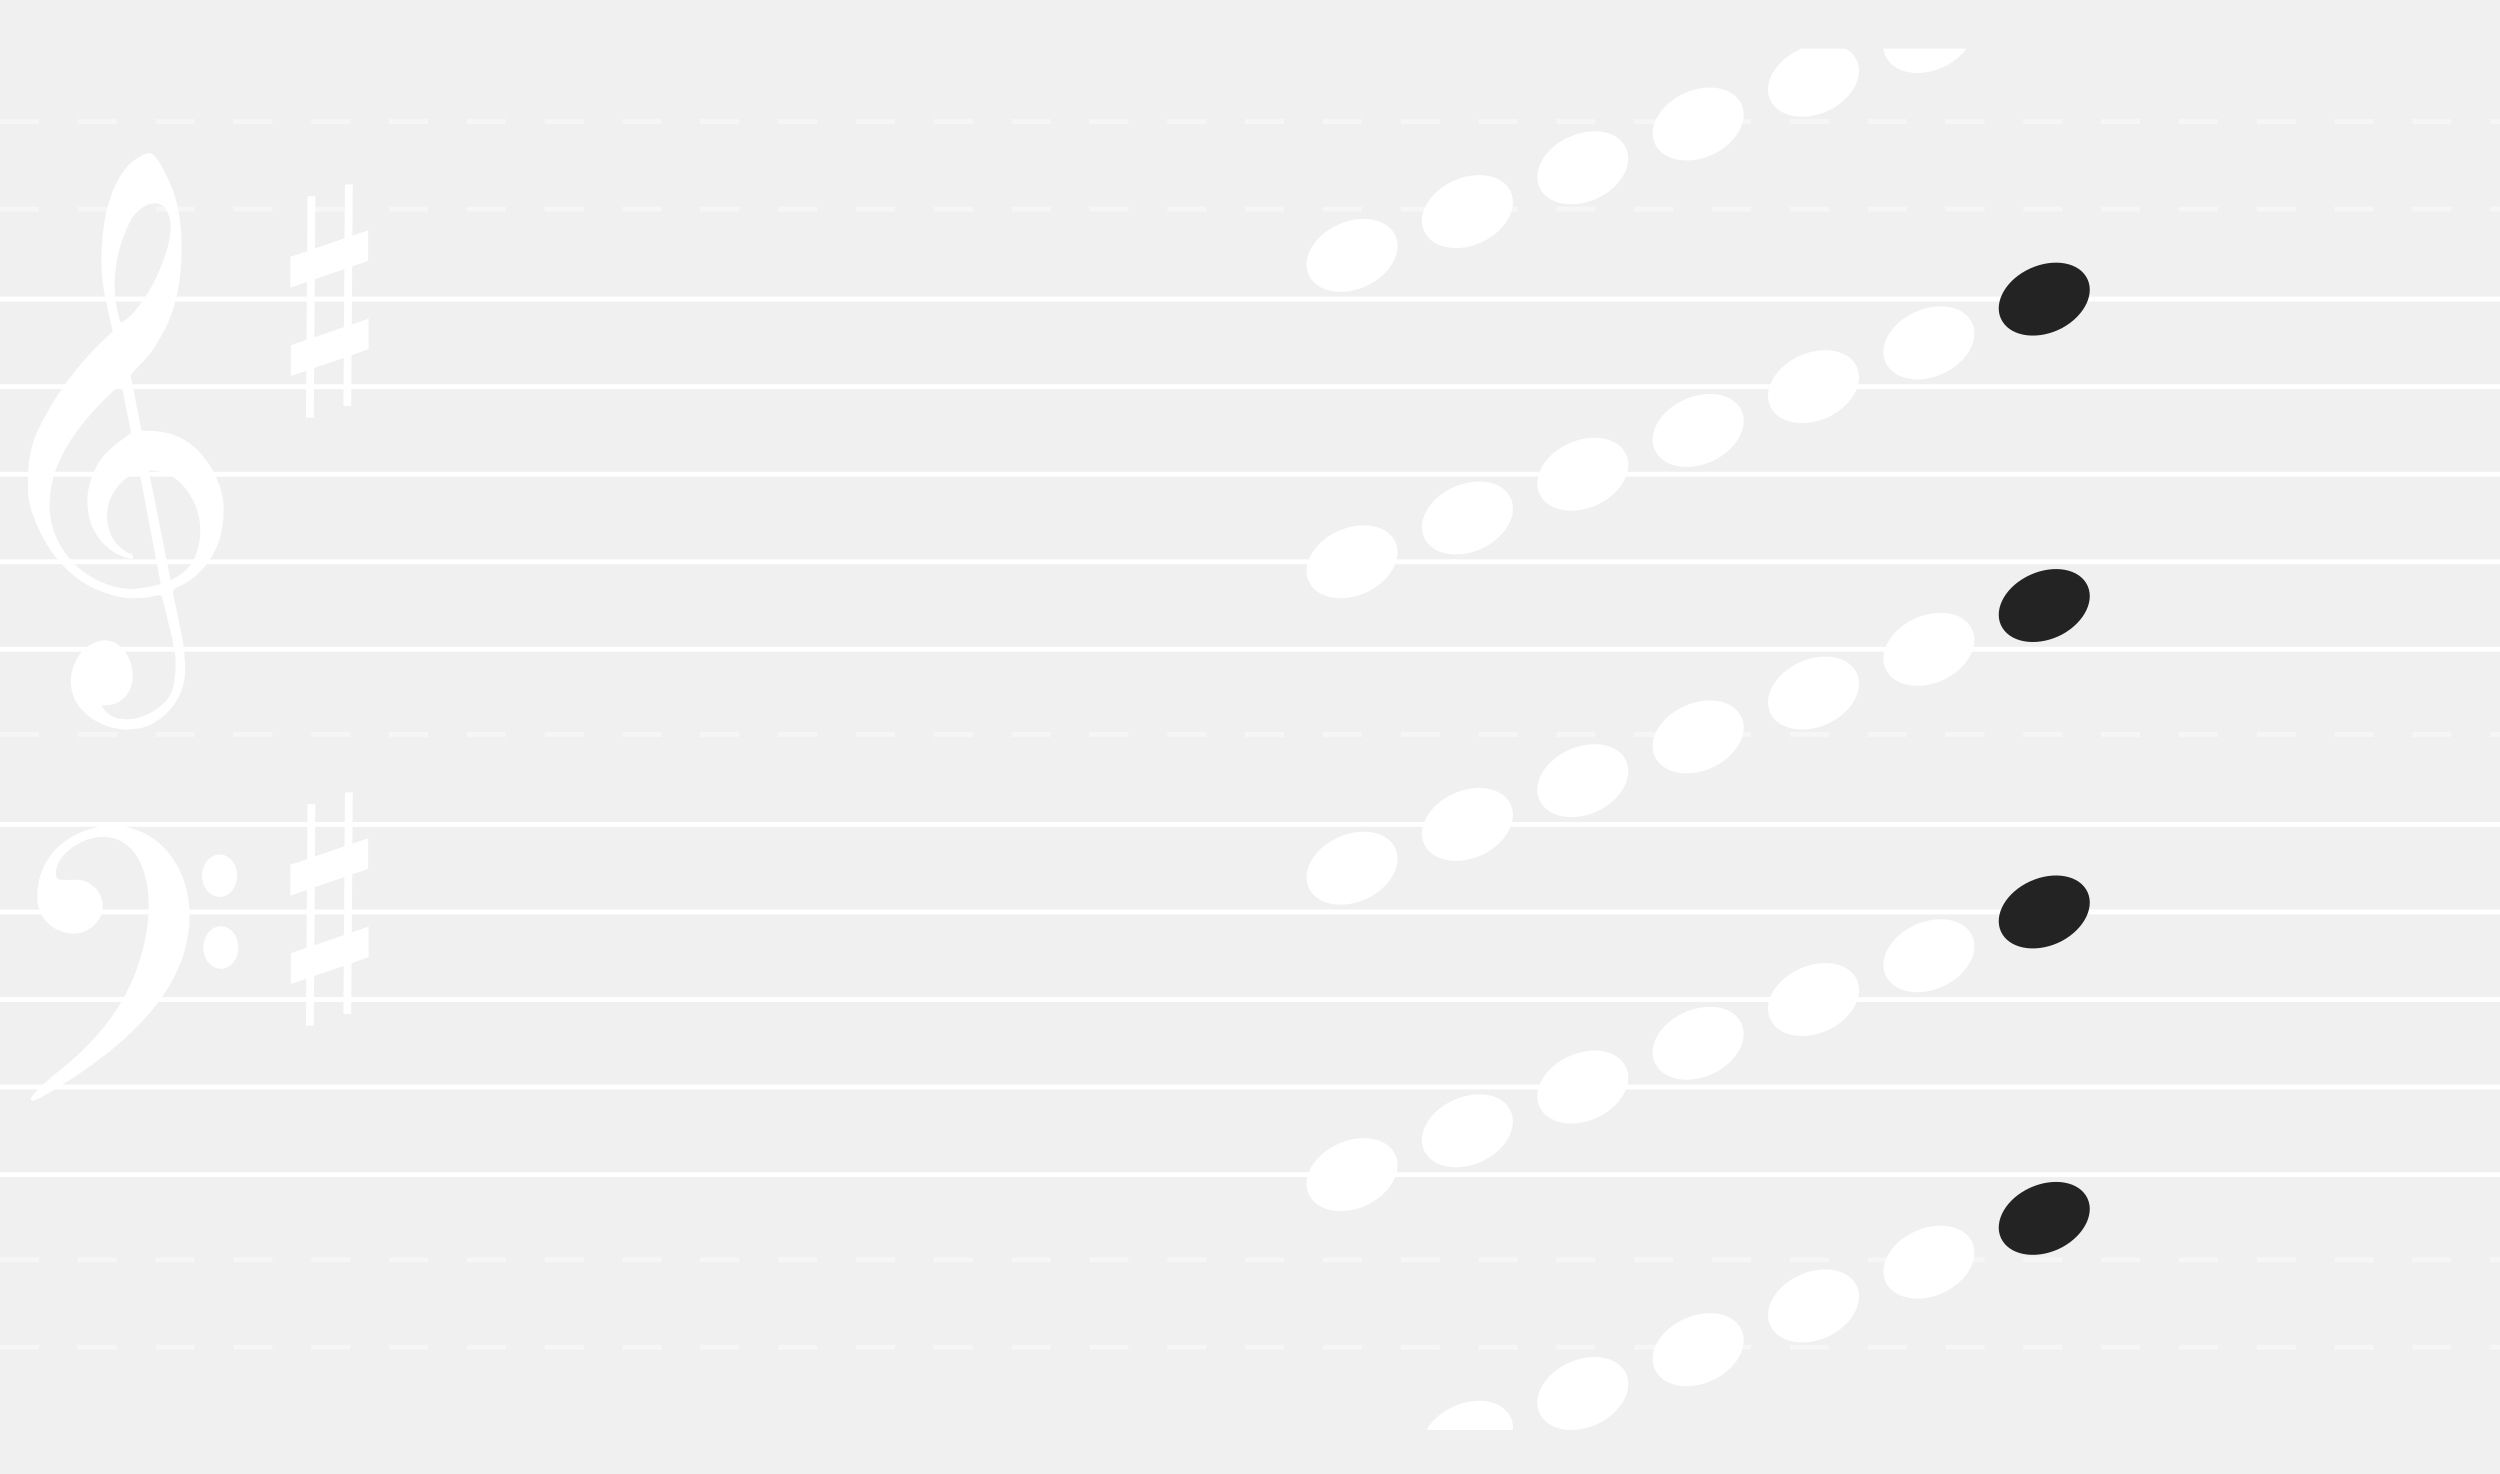
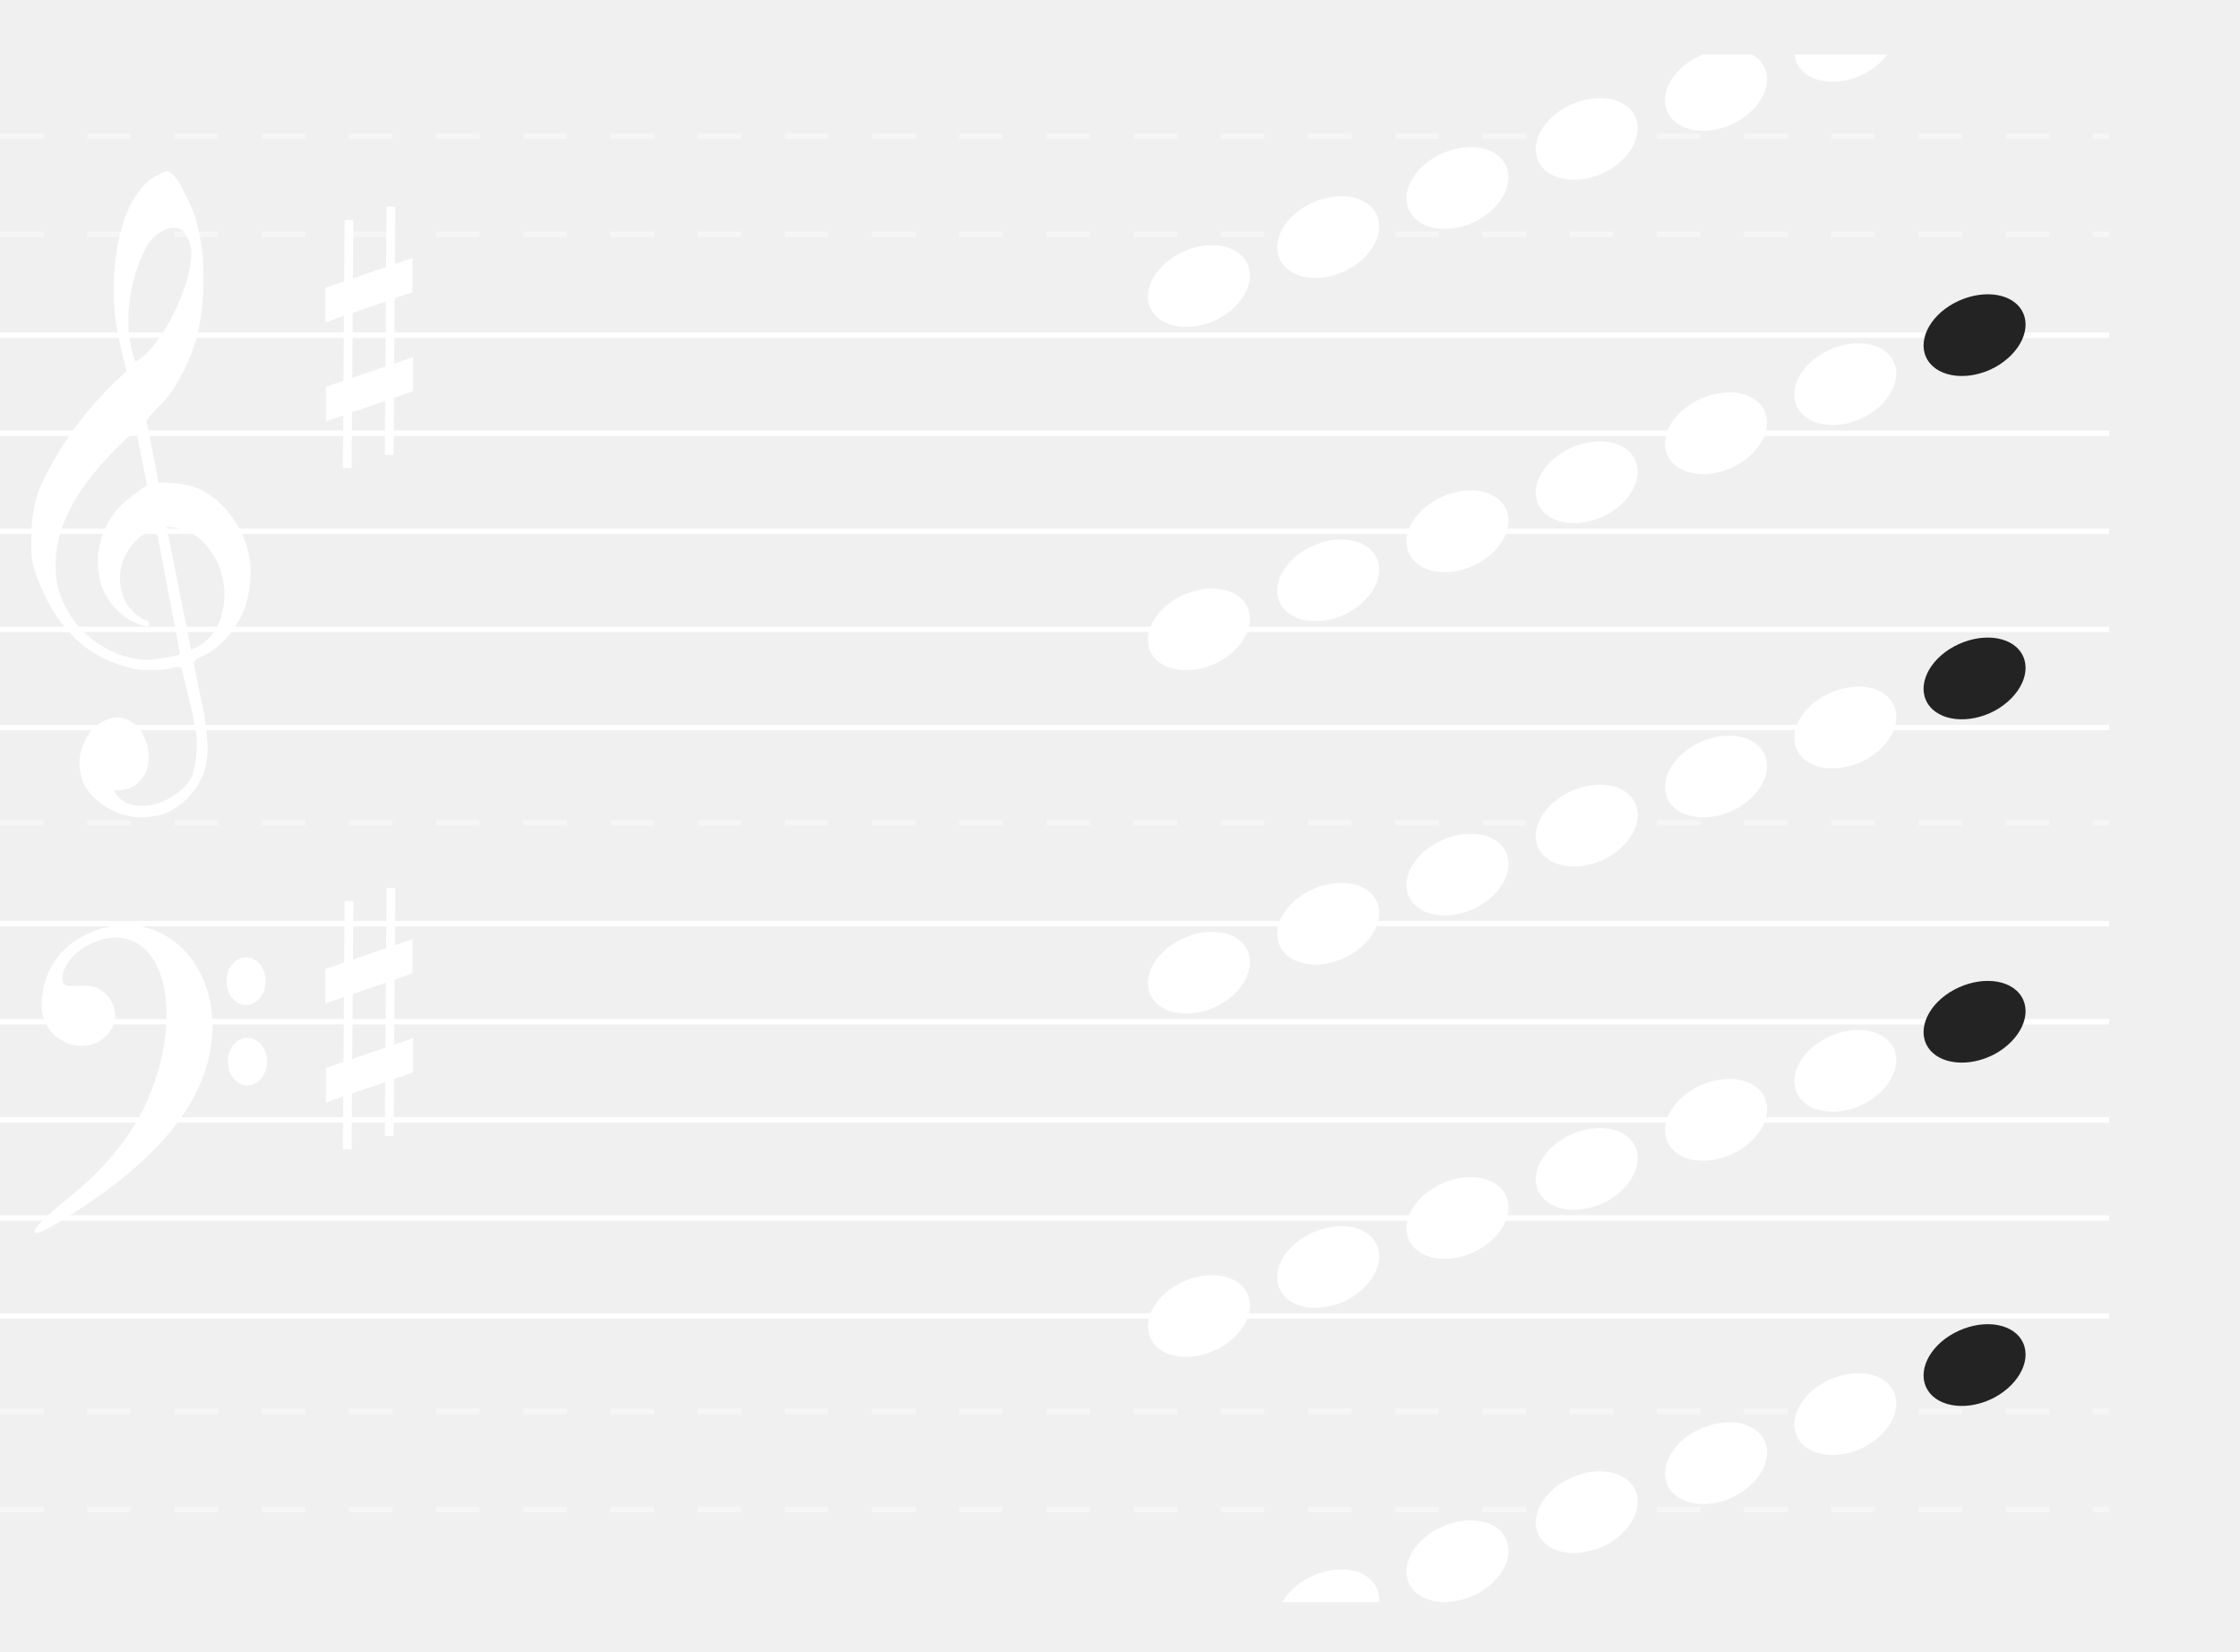
- <svg xmlns="http://www.w3.org/2000/svg" width="514" height="303" viewBox="0 0 514 303" fill="none">
-   <line y1="25" x2="514" y2="25" stroke="white" stroke-opacity="0.4" stroke-dasharray="8 8" />
-   <line y1="43" x2="514" y2="43" stroke="white" stroke-opacity="0.4" stroke-dasharray="8 8" />
-   <path d="M0 61.5H514" stroke="white" />
-   <path d="M0 79.5H514" stroke="white" />
-   <path d="M0 97.5H514" stroke="white" />
-   <path d="M0 115.5H514" stroke="white" />
-   <path d="M0 133.5H514" stroke="white" />
-   <line x1="4.2447e-08" y1="151" x2="514" y2="151" stroke="white" stroke-opacity="0.4" stroke-dasharray="8 8" />
-   <path d="M0 169.5H514" stroke="white" />
-   <path d="M0 187.5H514" stroke="white" />
-   <path d="M0 205.5H514" stroke="white" />
-   <path d="M0 223.5H514" stroke="white" />
-   <path d="M0 241.5H514" stroke="white" />
-   <line x1="4.2447e-08" y1="259" x2="514" y2="259" stroke="white" stroke-opacity="0.4" stroke-dasharray="8 8" />
-   <line x1="4.2447e-08" y1="277" x2="514" y2="277" stroke="white" stroke-opacity="0.4" stroke-dasharray="8 8" />
+ <svg xmlns="http://www.w3.org/2000/svg" width="411" height="303" viewBox="0 0 411 303" fill="none">
+   <line y1="25" x2="387" y2="25" stroke="white" stroke-opacity="0.4" stroke-dasharray="8 8" />
+   <line y1="43" x2="387" y2="43" stroke="white" stroke-opacity="0.4" stroke-dasharray="8 8" />
+   <path d="M0 61.5H387" stroke="white" />
+   <path d="M0 79.5H387" stroke="white" />
+   <path d="M0 97.5H387" stroke="white" />
+   <path d="M0 115.5H387" stroke="white" />
+   <path d="M0 133.5H387" stroke="white" />
+   <line x1="4.2447e-08" y1="151" x2="387" y2="151" stroke="white" stroke-opacity="0.4" stroke-dasharray="8 8" />
+   <path d="M0 169.5H387" stroke="white" />
+   <path d="M0 187.5H387" stroke="white" />
+   <path d="M0 205.5H387" stroke="white" />
+   <path d="M0 223.5H387" stroke="white" />
+   <path d="M0 241.5H387" stroke="white" />
+   <line x1="4.2447e-08" y1="259" x2="387" y2="259" stroke="white" stroke-opacity="0.4" stroke-dasharray="8 8" />
+   <line x1="4.2447e-08" y1="277" x2="387" y2="277" stroke="white" stroke-opacity="0.4" stroke-dasharray="8 8" />
  <path d="M28.663 96.938C26.878 97.542 25.403 98.562 24.238 99.999C23.073 101.435 22.363 103.004 22.108 104.705C21.853 106.406 22.062 108.088 22.736 109.751C23.41 111.414 24.675 112.756 26.532 113.777C26.969 113.777 27.242 113.966 27.352 114.344C27.461 114.721 27.297 114.91 26.86 114.91C25.076 114.533 23.51 113.758 22.162 112.586C19.649 110.431 18.266 107.654 18.011 104.252C17.865 102.551 18.02 100.907 18.475 99.319C18.93 97.731 19.558 96.276 20.36 94.953C21.343 93.555 22.508 92.345 23.856 91.325C23.928 91.249 24.138 91.079 24.484 90.814C24.83 90.55 25.167 90.304 25.494 90.077C25.822 89.851 26.314 89.491 26.969 89L24.948 78.908C23.164 80.457 21.398 82.168 19.65 84.038C17.901 85.91 16.317 87.885 14.897 89.964C13.477 92.043 12.339 94.245 11.483 96.569C10.627 98.894 10.199 101.341 10.199 103.912C10.199 106.293 10.682 108.532 11.647 110.63C12.612 112.728 13.896 114.552 15.498 116.101C17.1 117.651 18.948 118.87 21.043 119.759C23.137 120.647 25.258 121.091 27.406 121.091C27.48 121.091 27.816 121.053 28.417 120.977C29.018 120.902 29.655 120.808 30.329 120.694C31.003 120.581 31.622 120.458 32.186 120.325C32.75 120.193 33.033 120.051 33.033 119.9L32.705 118.313C31.285 110.866 29.937 103.741 28.663 96.938ZM30.575 96.711L35.054 119.22C37.64 118.199 39.387 116.451 40.298 113.975C41.209 111.5 41.417 108.986 40.926 106.435C40.434 103.883 39.278 101.624 37.457 99.659C35.637 97.693 33.342 96.711 30.575 96.711ZM24.839 66.378C25.968 65.772 27.015 64.866 27.98 63.656C28.945 62.447 29.837 61.152 30.657 59.772C31.476 58.393 32.186 56.985 32.787 55.548C33.388 54.112 33.87 52.808 34.234 51.636C34.635 50.389 34.908 48.99 35.054 47.441C35.2 45.891 34.963 44.587 34.344 43.528C33.907 42.584 33.334 42.036 32.623 41.884C31.913 41.733 31.203 41.789 30.493 42.054C29.783 42.319 29.109 42.744 28.471 43.33C27.834 43.916 27.37 44.435 27.079 44.889C26.277 46.363 25.576 48.007 24.976 49.822C24.375 51.636 23.965 53.517 23.747 55.464C23.528 57.41 23.501 59.281 23.665 61.077C23.828 62.872 24.22 64.639 24.839 66.378ZM23.2 68.135C22.581 65.641 22.035 63.193 21.561 60.792C21.088 58.393 20.851 55.926 20.851 53.394C20.851 51.542 20.979 49.51 21.234 47.299C21.489 45.088 21.953 42.933 22.627 40.835C23.3 38.737 24.229 36.857 25.413 35.194C26.596 33.53 28.171 32.321 30.138 31.565C30.32 31.49 30.502 31.452 30.684 31.452C30.939 31.452 31.239 31.603 31.585 31.905C31.931 32.208 32.295 32.652 32.678 33.238C33.06 33.824 33.397 34.428 33.688 35.052C33.979 35.675 34.198 36.101 34.344 36.328C35.327 38.256 36.046 40.306 36.502 42.479C36.957 44.653 37.221 46.817 37.294 48.971C37.439 52.222 37.266 55.435 36.775 58.61C36.283 61.785 35.291 64.885 33.797 67.908C33.288 68.816 32.769 69.732 32.241 70.658C31.713 71.585 31.085 72.482 30.356 73.351C30.211 73.503 29.947 73.777 29.564 74.173C29.181 74.57 28.79 74.977 28.389 75.392C27.989 75.808 27.634 76.196 27.324 76.554C27.015 76.914 26.86 77.131 26.86 77.207L29.099 88.546C29.114 88.621 30.22 88.546 30.22 88.546C32.357 88.574 34.619 88.933 36.584 89.737C38.477 90.644 40.107 91.891 41.473 93.479C42.838 95.067 43.93 96.853 44.75 98.837C45.569 100.821 45.979 102.834 45.979 104.875C45.979 106.916 45.687 108.995 45.105 111.112C43.612 115.119 41.227 118.086 37.949 120.013C37.585 120.24 37.066 120.496 36.392 120.779C35.719 121.062 35.455 121.507 35.6 122.111C36.474 126.23 37.066 129.063 37.376 130.616C37.685 132.168 37.913 134.172 38.058 136.626C38.204 138.973 37.812 141.083 36.884 142.972C35.955 144.868 34.708 146.407 33.142 147.595C31.576 148.789 30.147 149.483 28.854 149.698C27.561 149.906 26.678 150.006 26.205 150.006C24.566 150.006 22.963 149.684 21.398 149.04C19.467 148.289 17.847 147.137 16.536 145.584C15.225 144.031 14.569 142.142 14.569 139.917C14.569 138.515 14.961 137.077 15.744 135.603C16.527 134.129 17.556 133.07 18.83 132.433C20.25 131.675 21.534 131.467 22.681 131.803C23.828 132.147 24.775 132.791 25.522 133.735C26.268 134.68 26.787 135.825 27.079 137.163C27.37 138.508 27.352 139.76 27.024 140.933C26.696 142.107 26.032 143.101 25.03 143.91C24.029 144.725 22.636 145.09 20.851 145.019C21.58 146.378 22.599 147.237 23.91 147.595C25.221 147.959 26.569 147.981 27.952 147.68C29.337 147.38 30.638 146.822 31.858 146.006C33.078 145.198 34.035 144.318 34.726 143.373C35.163 142.693 35.491 141.806 35.71 140.711C35.928 139.61 36.056 138.472 36.092 137.277C36.128 136.089 36.092 135.159 35.983 134.501C35.873 133.835 35.691 132.805 35.436 131.41C34.344 126.838 33.652 123.961 33.36 122.788C33.215 122.414 32.823 122.291 32.186 122.423C31.549 122.556 31.012 122.679 30.575 122.788C27.443 123.21 24.821 123.017 22.709 122.225C19.431 121.318 16.545 119.701 14.05 117.377C11.556 115.053 9.553 112.237 8.042 108.929C6.53 105.622 5.775 103.108 5.775 101.388C5.775 99.669 5.775 98.582 5.775 98.128C5.775 95.067 6.285 92.194 7.304 89.51C9.234 85.314 11.52 81.459 14.16 77.944C16.8 74.429 19.813 71.159 23.2 68.135Z" fill="white" />
  <path d="M49.003 194.808C49.003 197.22 47.391 199.175 45.404 199.175C43.416 199.175 41.805 197.22 41.805 194.808C41.805 192.396 43.416 190.441 45.404 190.441C47.391 190.441 49.003 192.396 49.003 194.808ZM48.754 180.042C48.754 182.454 47.143 184.409 45.155 184.409C43.168 184.409 41.556 182.454 41.556 180.042C41.556 177.63 43.168 175.675 45.155 175.675C47.143 175.675 48.754 177.63 48.754 180.042ZM6.368 225.885C6.368 225.261 8.96 222.695 12.128 220.182C18.939 214.778 23.857 208.867 26.718 202.646C33.279 188.379 31.2 173.504 22.457 172.146C17.621 171.394 11.498 175.482 11.498 179.461C11.498 180.938 11.824 181.057 15.369 180.873C19.707 180.649 22.642 185.54 20.295 189.082C16.585 194.678 7.651 191.463 7.651 184.532C7.651 178.458 10.842 173.623 16.459 171.189C28.479 165.98 39.92 175.583 38.918 190.04C38.097 201.89 29.19 212.956 11.899 223.611C7.797 226.139 6.368 226.726 6.368 225.885Z" fill="white" />
  <path fill-rule="evenodd" clip-rule="evenodd" d="M62.912 85.871L63.233 40.346L64.835 40.359L64.515 85.884L62.912 85.871Z" fill="white" />
  <path d="M59.799 70.975L75.796 65.523L75.796 71.793L59.799 77.311L59.799 70.975Z" fill="white" />
  <path fill-rule="evenodd" clip-rule="evenodd" d="M70.606 83.457L70.926 37.932L72.529 37.945L72.208 83.47L70.606 83.457Z" fill="white" />
  <path d="M59.696 52.806L75.693 47.354L75.693 53.624L59.696 59.142L59.696 52.806Z" fill="white" />
  <path fill-rule="evenodd" clip-rule="evenodd" d="M62.912 210.871L63.233 165.346L64.835 165.359L64.515 210.884L62.912 210.871Z" fill="white" />
  <path d="M59.799 195.975L75.796 190.523L75.796 196.793L59.799 202.311L59.799 195.975Z" fill="white" />
  <path fill-rule="evenodd" clip-rule="evenodd" d="M70.606 208.456L70.926 162.932L72.529 162.945L72.208 208.47L70.606 208.456Z" fill="white" />
  <path d="M59.696 177.806L75.693 172.354L75.693 178.624L59.696 184.142L59.696 177.806Z" fill="white" />
  <g clip-path="url(#clip0_25_9021)">
-     <path d="M269.396 57.121C267.333 53.844 269.544 49.134 274.26 46.608C278.977 44.083 284.504 44.561 286.568 47.837C288.631 51.114 286.42 55.824 281.704 58.418C276.987 60.944 271.46 60.398 269.396 57.121Z" fill="white" />
-     <path d="M293.116 48.121C291.052 44.844 293.263 40.134 297.98 37.608C302.696 35.083 308.223 35.561 310.287 38.837C312.35 42.114 310.14 46.824 305.423 49.418C300.706 51.944 295.179 51.398 293.116 48.121Z" fill="white" />
-     <path d="M316.835 39.121C314.772 35.844 316.983 31.134 321.699 28.608C326.416 26.083 331.943 26.561 334.006 29.837C336.07 33.114 333.859 37.824 329.142 40.418C324.426 42.944 318.899 42.398 316.835 39.121Z" fill="white" />
-     <path d="M340.555 30.121C338.491 26.844 340.702 22.134 345.419 19.608C350.135 17.083 355.662 17.561 357.726 20.837C359.789 24.114 357.579 28.824 352.862 31.418C348.145 33.944 342.618 33.398 340.555 30.121Z" fill="white" />
-     <path d="M364.274 21.121C362.211 17.844 364.421 13.134 369.138 10.608C373.855 8.083 379.382 8.561 381.445 11.837C383.509 15.114 381.298 19.824 376.581 22.418C371.865 24.944 366.338 24.398 364.274 21.121Z" fill="white" />
-     <path d="M387.994 12.121C385.93 8.844 388.141 4.134 392.858 1.608C397.574 -0.917 403.101 -0.439 405.165 2.837C407.228 6.114 405.018 10.824 400.301 13.418C395.584 15.944 390.057 15.398 387.994 12.121Z" fill="white" />
-     <path d="M269.396 120.121C267.333 116.844 269.544 112.134 274.26 109.608C278.977 107.083 284.504 107.561 286.568 110.837C288.631 114.114 286.42 118.824 281.704 121.418C276.987 123.944 271.46 123.398 269.396 120.121Z" fill="white" />
-     <path d="M293.116 111.121C291.052 107.844 293.263 103.134 297.98 100.608C302.696 98.083 308.223 98.561 310.287 101.837C312.35 105.114 310.14 109.824 305.423 112.418C300.706 114.944 295.179 114.398 293.116 111.121Z" fill="white" />
-     <path d="M316.835 102.121C314.772 98.844 316.983 94.134 321.699 91.609C326.416 89.083 331.943 89.561 334.006 92.837C336.07 96.114 333.859 100.824 329.142 103.418C324.426 105.944 318.899 105.398 316.835 102.121Z" fill="white" />
-     <path d="M340.555 93.121C338.491 89.844 340.702 85.134 345.419 82.609C350.135 80.083 355.662 80.561 357.726 83.837C359.789 87.114 357.579 91.824 352.862 94.418C348.145 96.944 342.618 96.397 340.555 93.121Z" fill="white" />
-     <path d="M364.274 84.121C362.211 80.844 364.421 76.134 369.138 73.609C373.855 71.083 379.382 71.561 381.445 74.837C383.509 78.114 381.298 82.824 376.581 85.418C371.865 87.944 366.338 87.397 364.274 84.121Z" fill="white" />
-     <path d="M387.994 75.121C385.93 71.844 388.141 67.134 392.858 64.609C397.574 62.083 403.101 62.561 405.165 65.837C407.228 69.114 405.018 73.824 400.301 76.418C395.584 78.944 390.057 78.397 387.994 75.121Z" fill="white" />
-     <path d="M411.713 66.121C409.65 62.844 411.86 58.134 416.577 55.608C421.294 53.083 426.821 53.561 428.884 56.837C430.948 60.114 428.737 64.824 424.02 67.418C419.304 69.944 413.777 69.397 411.713 66.121Z" fill="#232323" />
-     <path d="M269.396 183.121C267.333 179.844 269.544 175.134 274.26 172.608C278.977 170.083 284.504 170.561 286.568 173.837C288.631 177.114 286.42 181.824 281.704 184.418C276.987 186.944 271.46 186.398 269.396 183.121Z" fill="white" />
-     <path d="M293.116 174.121C291.052 170.844 293.263 166.134 297.98 163.608C302.696 161.083 308.223 161.561 310.287 164.837C312.35 168.114 310.14 172.824 305.423 175.418C300.706 177.944 295.179 177.398 293.116 174.121Z" fill="white" />
-     <path d="M316.835 165.121C314.772 161.844 316.983 157.134 321.699 154.608C326.416 152.083 331.943 152.561 334.006 155.837C336.07 159.114 333.859 163.824 329.142 166.418C324.426 168.944 318.899 168.398 316.835 165.121Z" fill="white" />
-     <path d="M340.555 156.121C338.491 152.844 340.702 148.134 345.419 145.608C350.135 143.083 355.662 143.561 357.726 146.837C359.789 150.114 357.579 154.824 352.862 157.418C348.145 159.944 342.618 159.398 340.555 156.121Z" fill="white" />
-     <path d="M364.274 147.121C362.211 143.844 364.421 139.134 369.138 136.608C373.855 134.083 379.382 134.561 381.445 137.837C383.509 141.114 381.298 145.824 376.581 148.418C371.865 150.944 366.338 150.398 364.274 147.121Z" fill="white" />
-     <path d="M387.994 138.121C385.93 134.844 388.141 130.134 392.858 127.608C397.574 125.083 403.101 125.561 405.165 128.837C407.228 132.114 405.018 136.824 400.301 139.418C395.584 141.944 390.057 141.398 387.994 138.121Z" fill="white" />
-     <path d="M411.713 129.121C409.65 125.844 411.86 121.134 416.577 118.608C421.294 116.083 426.821 116.561 428.884 119.837C430.948 123.114 428.737 127.824 424.02 130.418C419.304 132.944 413.777 132.398 411.713 129.121Z" fill="#232323" />
-     <path d="M269.396 246.121C267.333 242.844 269.544 238.134 274.26 235.608C278.977 233.083 284.504 233.561 286.568 236.837C288.631 240.114 286.42 244.824 281.704 247.418C276.987 249.944 271.46 249.398 269.396 246.121Z" fill="white" />
-     <path d="M293.116 237.121C291.052 233.844 293.263 229.134 297.98 226.608C302.696 224.083 308.223 224.561 310.287 227.837C312.35 231.114 310.14 235.824 305.423 238.418C300.706 240.944 295.179 240.398 293.116 237.121Z" fill="white" />
-     <path d="M316.835 228.121C314.772 224.844 316.983 220.134 321.699 217.608C326.416 215.083 331.943 215.561 334.006 218.837C336.07 222.114 333.859 226.824 329.142 229.418C324.426 231.944 318.899 231.398 316.835 228.121Z" fill="white" />
-     <path d="M340.555 219.121C338.491 215.844 340.702 211.134 345.419 208.608C350.135 206.083 355.662 206.561 357.726 209.837C359.789 213.114 357.579 217.824 352.862 220.418C348.145 222.944 342.618 222.398 340.555 219.121Z" fill="white" />
-     <path d="M364.274 210.121C362.211 206.844 364.421 202.134 369.138 199.608C373.855 197.083 379.382 197.561 381.445 200.837C383.509 204.114 381.298 208.824 376.581 211.418C371.865 213.944 366.338 213.398 364.274 210.121Z" fill="white" />
-     <path d="M387.994 201.121C385.93 197.844 388.141 193.134 392.858 190.608C397.574 188.083 403.101 188.561 405.165 191.837C407.228 195.114 405.018 199.824 400.301 202.418C395.584 204.944 390.057 204.398 387.994 201.121Z" fill="white" />
-     <path d="M411.713 192.121C409.65 188.844 411.86 184.134 416.577 181.608C421.294 179.083 426.821 179.561 428.884 182.837C430.948 186.114 428.737 190.824 424.02 193.418C419.304 195.944 413.777 195.398 411.713 192.121Z" fill="#232323" />
-     <path d="M293.116 300.121C291.052 296.844 293.263 292.134 297.98 289.608C302.696 287.083 308.223 287.561 310.287 290.837C312.35 294.114 310.14 298.824 305.423 301.418C300.706 303.944 295.179 303.398 293.116 300.121Z" fill="white" />
-     <path d="M316.835 291.121C314.772 287.844 316.983 283.134 321.699 280.608C326.416 278.083 331.943 278.561 334.006 281.837C336.07 285.114 333.859 289.824 329.142 292.418C324.426 294.944 318.899 294.398 316.835 291.121Z" fill="white" />
-     <path d="M340.555 282.121C338.491 278.844 340.702 274.134 345.419 271.608C350.135 269.083 355.662 269.561 357.726 272.837C359.789 276.114 357.579 280.824 352.862 283.418C348.145 285.944 342.618 285.398 340.555 282.121Z" fill="white" />
-     <path d="M364.274 273.121C362.211 269.844 364.421 265.134 369.138 262.608C373.855 260.083 379.382 260.561 381.445 263.837C383.509 267.114 381.298 271.824 376.581 274.418C371.865 276.944 366.338 276.398 364.274 273.121Z" fill="white" />
-     <path d="M387.994 264.121C385.93 260.844 388.141 256.134 392.858 253.608C397.574 251.083 403.101 251.561 405.165 254.837C407.228 258.114 405.018 262.824 400.301 265.418C395.584 267.944 390.057 267.398 387.994 264.121Z" fill="white" />
-     <path d="M411.713 255.121C409.65 251.844 411.86 247.134 416.577 244.608C421.294 242.083 426.821 242.561 428.884 245.837C430.948 249.114 428.737 253.824 424.02 256.418C419.304 258.944 413.777 258.398 411.713 255.121Z" fill="#232323" />
+     <path d="M211.396 57.121C209.333 53.844 211.544 49.134 216.26 46.608C220.977 44.083 226.504 44.561 228.568 47.837C230.631 51.114 228.42 55.824 223.704 58.418C218.987 60.944 213.46 60.398 211.396 57.121Z" fill="white" />
+     <path d="M235.116 48.121C233.052 44.844 235.263 40.134 239.98 37.608C244.696 35.083 250.223 35.561 252.287 38.837C254.35 42.114 252.14 46.824 247.423 49.418C242.706 51.944 237.179 51.398 235.116 48.121Z" fill="white" />
+     <path d="M258.835 39.121C256.772 35.844 258.983 31.134 263.699 28.608C268.416 26.083 273.943 26.561 276.006 29.837C278.07 33.114 275.859 37.824 271.142 40.418C266.426 42.944 260.899 42.398 258.835 39.121Z" fill="white" />
+     <path d="M282.555 30.121C280.491 26.844 282.702 22.134 287.419 19.608C292.135 17.083 297.662 17.561 299.726 20.837C301.789 24.114 299.579 28.824 294.862 31.418C290.145 33.944 284.618 33.398 282.555 30.121Z" fill="white" />
+     <path d="M306.274 21.121C304.211 17.844 306.421 13.134 311.138 10.608C315.855 8.083 321.382 8.561 323.445 11.837C325.509 15.114 323.298 19.824 318.581 22.418C313.865 24.944 308.338 24.398 306.274 21.121Z" fill="white" />
+     <path d="M329.994 12.121C327.93 8.844 330.141 4.134 334.858 1.608C339.574 -0.917 345.101 -0.439 347.165 2.837C349.228 6.114 347.018 10.824 342.301 13.418C337.584 15.944 332.057 15.398 329.994 12.121Z" fill="white" />
+     <path d="M211.396 120.121C209.333 116.844 211.544 112.134 216.26 109.608C220.977 107.083 226.504 107.561 228.568 110.837C230.631 114.114 228.42 118.824 223.704 121.418C218.987 123.944 213.46 123.398 211.396 120.121Z" fill="white" />
+     <path d="M235.116 111.121C233.052 107.844 235.263 103.134 239.98 100.608C244.696 98.083 250.223 98.561 252.287 101.837C254.35 105.114 252.14 109.824 247.423 112.418C242.706 114.944 237.179 114.398 235.116 111.121Z" fill="white" />
+     <path d="M258.835 102.121C256.772 98.844 258.983 94.134 263.699 91.609C268.416 89.083 273.943 89.561 276.006 92.837C278.07 96.114 275.859 100.824 271.142 103.418C266.426 105.944 260.899 105.398 258.835 102.121Z" fill="white" />
+     <path d="M282.555 93.121C280.491 89.844 282.702 85.134 287.419 82.609C292.135 80.083 297.662 80.561 299.726 83.837C301.789 87.114 299.579 91.824 294.862 94.418C290.145 96.944 284.618 96.397 282.555 93.121Z" fill="white" />
+     <path d="M306.274 84.121C304.211 80.844 306.421 76.134 311.138 73.609C315.855 71.083 321.382 71.561 323.445 74.837C325.509 78.114 323.298 82.824 318.581 85.418C313.865 87.944 308.338 87.397 306.274 84.121Z" fill="white" />
+     <path d="M329.994 75.121C327.93 71.844 330.141 67.134 334.858 64.609C339.574 62.083 345.101 62.561 347.165 65.837C349.228 69.114 347.018 73.824 342.301 76.418C337.584 78.944 332.057 78.397 329.994 75.121Z" fill="white" />
+     <path d="M353.713 66.121C351.65 62.844 353.86 58.134 358.577 55.608C363.294 53.083 368.821 53.561 370.884 56.837C372.948 60.114 370.737 64.824 366.02 67.418C361.304 69.944 355.777 69.397 353.713 66.121Z" fill="#232323" />
+     <path d="M211.396 183.121C209.333 179.844 211.544 175.134 216.26 172.608C220.977 170.083 226.504 170.561 228.568 173.837C230.631 177.114 228.42 181.824 223.704 184.418C218.987 186.944 213.46 186.398 211.396 183.121Z" fill="white" />
+     <path d="M235.116 174.121C233.052 170.844 235.263 166.134 239.98 163.608C244.696 161.083 250.223 161.561 252.287 164.837C254.35 168.114 252.14 172.824 247.423 175.418C242.706 177.944 237.179 177.398 235.116 174.121Z" fill="white" />
+     <path d="M258.835 165.121C256.772 161.844 258.983 157.134 263.699 154.608C268.416 152.083 273.943 152.561 276.006 155.837C278.07 159.114 275.859 163.824 271.142 166.418C266.426 168.944 260.899 168.398 258.835 165.121Z" fill="white" />
+     <path d="M282.555 156.121C280.491 152.844 282.702 148.134 287.419 145.608C292.135 143.083 297.662 143.561 299.726 146.837C301.789 150.114 299.579 154.824 294.862 157.418C290.145 159.944 284.618 159.398 282.555 156.121Z" fill="white" />
+     <path d="M306.274 147.121C304.211 143.844 306.421 139.134 311.138 136.608C315.855 134.083 321.382 134.561 323.445 137.837C325.509 141.114 323.298 145.824 318.581 148.418C313.865 150.944 308.338 150.398 306.274 147.121Z" fill="white" />
+     <path d="M329.994 138.121C327.93 134.844 330.141 130.134 334.858 127.608C339.574 125.083 345.101 125.561 347.165 128.837C349.228 132.114 347.018 136.824 342.301 139.418C337.584 141.944 332.057 141.398 329.994 138.121Z" fill="white" />
+     <path d="M353.713 129.121C351.65 125.844 353.86 121.134 358.577 118.608C363.294 116.083 368.821 116.561 370.884 119.837C372.948 123.114 370.737 127.824 366.02 130.418C361.304 132.944 355.777 132.398 353.713 129.121Z" fill="#232323" />
+     <path d="M211.396 246.121C209.333 242.844 211.544 238.134 216.26 235.608C220.977 233.083 226.504 233.561 228.568 236.837C230.631 240.114 228.42 244.824 223.704 247.418C218.987 249.944 213.46 249.398 211.396 246.121Z" fill="white" />
+     <path d="M235.116 237.121C233.052 233.844 235.263 229.134 239.98 226.608C244.696 224.083 250.223 224.561 252.287 227.837C254.35 231.114 252.14 235.824 247.423 238.418C242.706 240.944 237.179 240.398 235.116 237.121Z" fill="white" />
+     <path d="M258.835 228.121C256.772 224.844 258.983 220.134 263.699 217.608C268.416 215.083 273.943 215.561 276.006 218.837C278.07 222.114 275.859 226.824 271.142 229.418C266.426 231.944 260.899 231.398 258.835 228.121Z" fill="white" />
+     <path d="M282.555 219.121C280.491 215.844 282.702 211.134 287.419 208.608C292.135 206.083 297.662 206.561 299.726 209.837C301.789 213.114 299.579 217.824 294.862 220.418C290.145 222.944 284.618 222.398 282.555 219.121Z" fill="white" />
+     <path d="M306.274 210.121C304.211 206.844 306.421 202.134 311.138 199.608C315.855 197.083 321.382 197.561 323.445 200.837C325.509 204.114 323.298 208.824 318.581 211.418C313.865 213.944 308.338 213.398 306.274 210.121Z" fill="white" />
+     <path d="M329.994 201.121C327.93 197.844 330.141 193.134 334.858 190.608C339.574 188.083 345.101 188.561 347.165 191.837C349.228 195.114 347.018 199.824 342.301 202.418C337.584 204.944 332.057 204.398 329.994 201.121Z" fill="white" />
+     <path d="M353.713 192.121C351.65 188.844 353.86 184.134 358.577 181.608C363.294 179.083 368.821 179.561 370.884 182.837C372.948 186.114 370.737 190.824 366.02 193.418C361.304 195.944 355.777 195.398 353.713 192.121Z" fill="#232323" />
+     <path d="M235.116 300.121C233.052 296.844 235.263 292.134 239.98 289.608C244.696 287.083 250.223 287.561 252.287 290.837C254.35 294.114 252.14 298.824 247.423 301.418C242.706 303.944 237.179 303.398 235.116 300.121Z" fill="white" />
+     <path d="M258.835 291.121C256.772 287.844 258.983 283.134 263.699 280.608C268.416 278.083 273.943 278.561 276.006 281.837C278.07 285.114 275.859 289.824 271.142 292.418C266.426 294.944 260.899 294.398 258.835 291.121Z" fill="white" />
+     <path d="M282.555 282.121C280.491 278.844 282.702 274.134 287.419 271.608C292.135 269.083 297.662 269.561 299.726 272.837C301.789 276.114 299.579 280.824 294.862 283.418C290.145 285.944 284.618 285.398 282.555 282.121Z" fill="white" />
+     <path d="M306.274 273.121C304.211 269.844 306.421 265.134 311.138 262.608C315.855 260.083 321.382 260.561 323.445 263.837C325.509 267.114 323.298 271.824 318.581 274.418C313.865 276.944 308.338 276.398 306.274 273.121Z" fill="white" />
+     <path d="M329.994 264.121C327.93 260.844 330.141 256.134 334.858 253.608C339.574 251.083 345.101 251.561 347.165 254.837C349.228 258.114 347.018 262.824 342.301 265.418C337.584 267.944 332.057 267.398 329.994 264.121Z" fill="white" />
+     <path d="M353.713 255.121C351.65 251.844 353.86 247.134 358.577 244.608C363.294 242.083 368.821 242.561 370.884 245.837C372.948 249.114 370.737 253.824 366.02 256.418C361.304 258.944 355.777 258.398 353.713 255.121Z" fill="#232323" />
  </g>
  <defs>
    <clipPath id="clip0_25_9021">
-       <rect width="306" height="284" fill="white" transform="translate(208 10)" />
+       <rect width="174" height="284" fill="white" transform="translate(208 10)" />
    </clipPath>
  </defs>
</svg>
